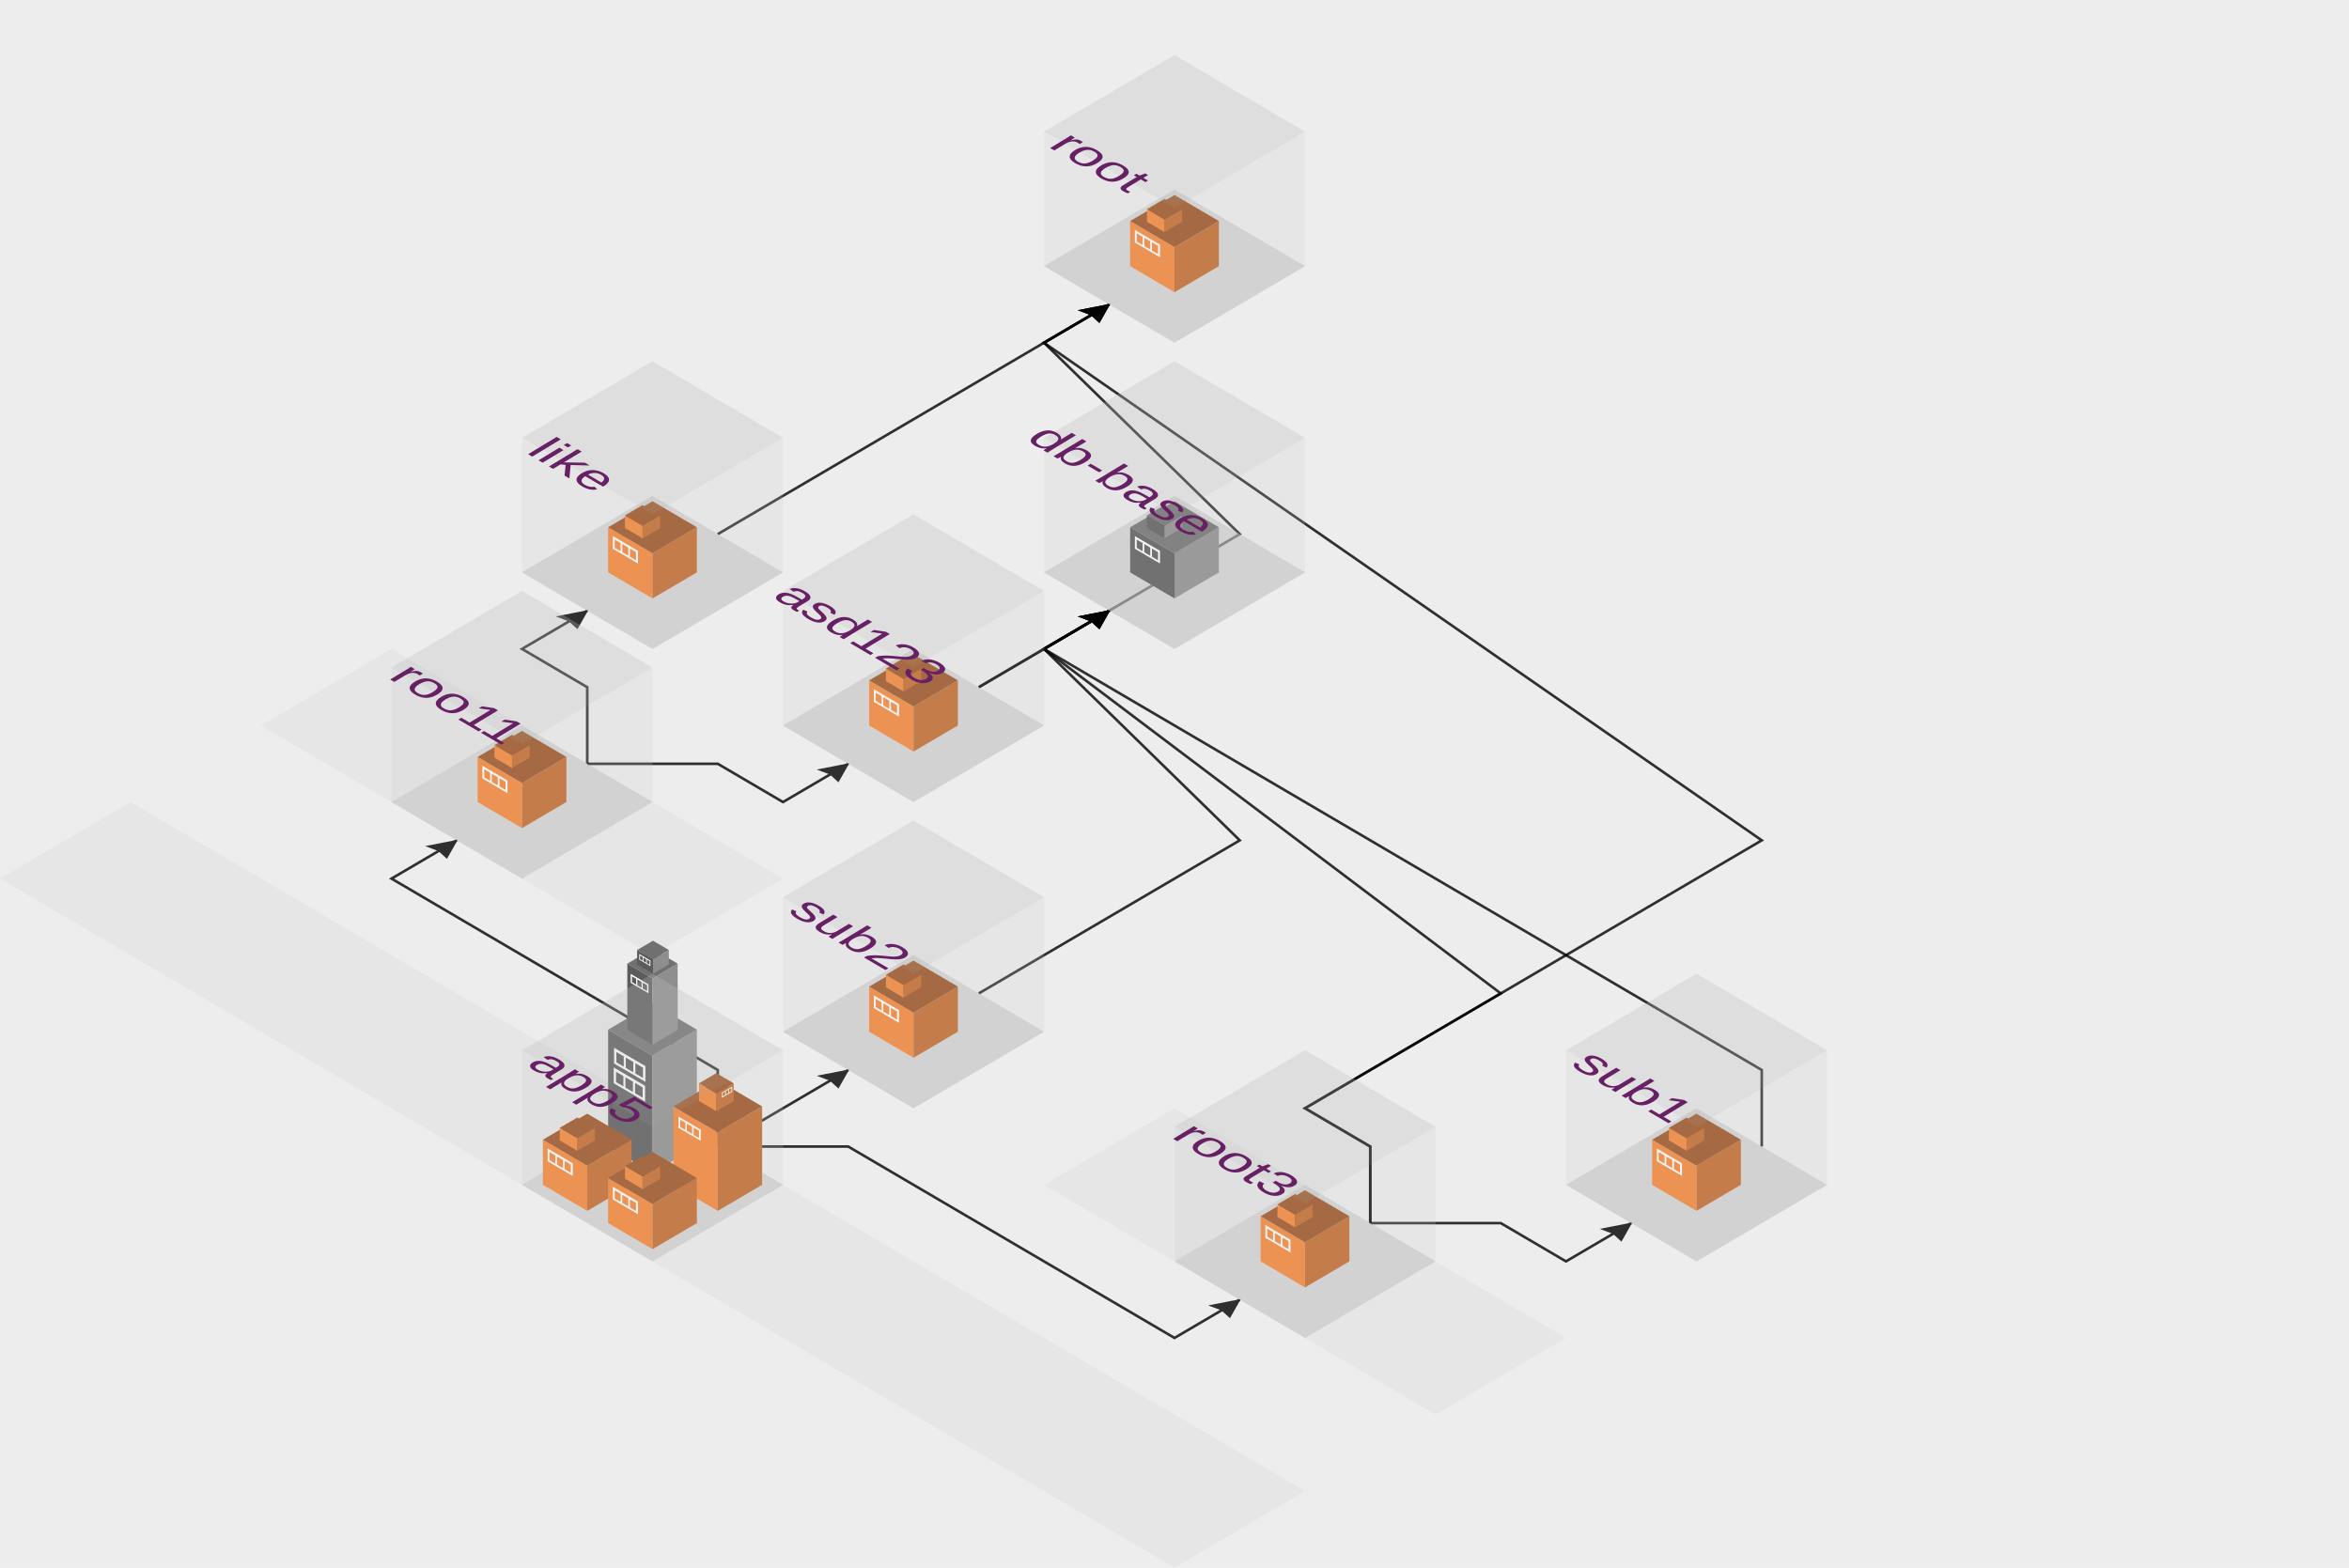
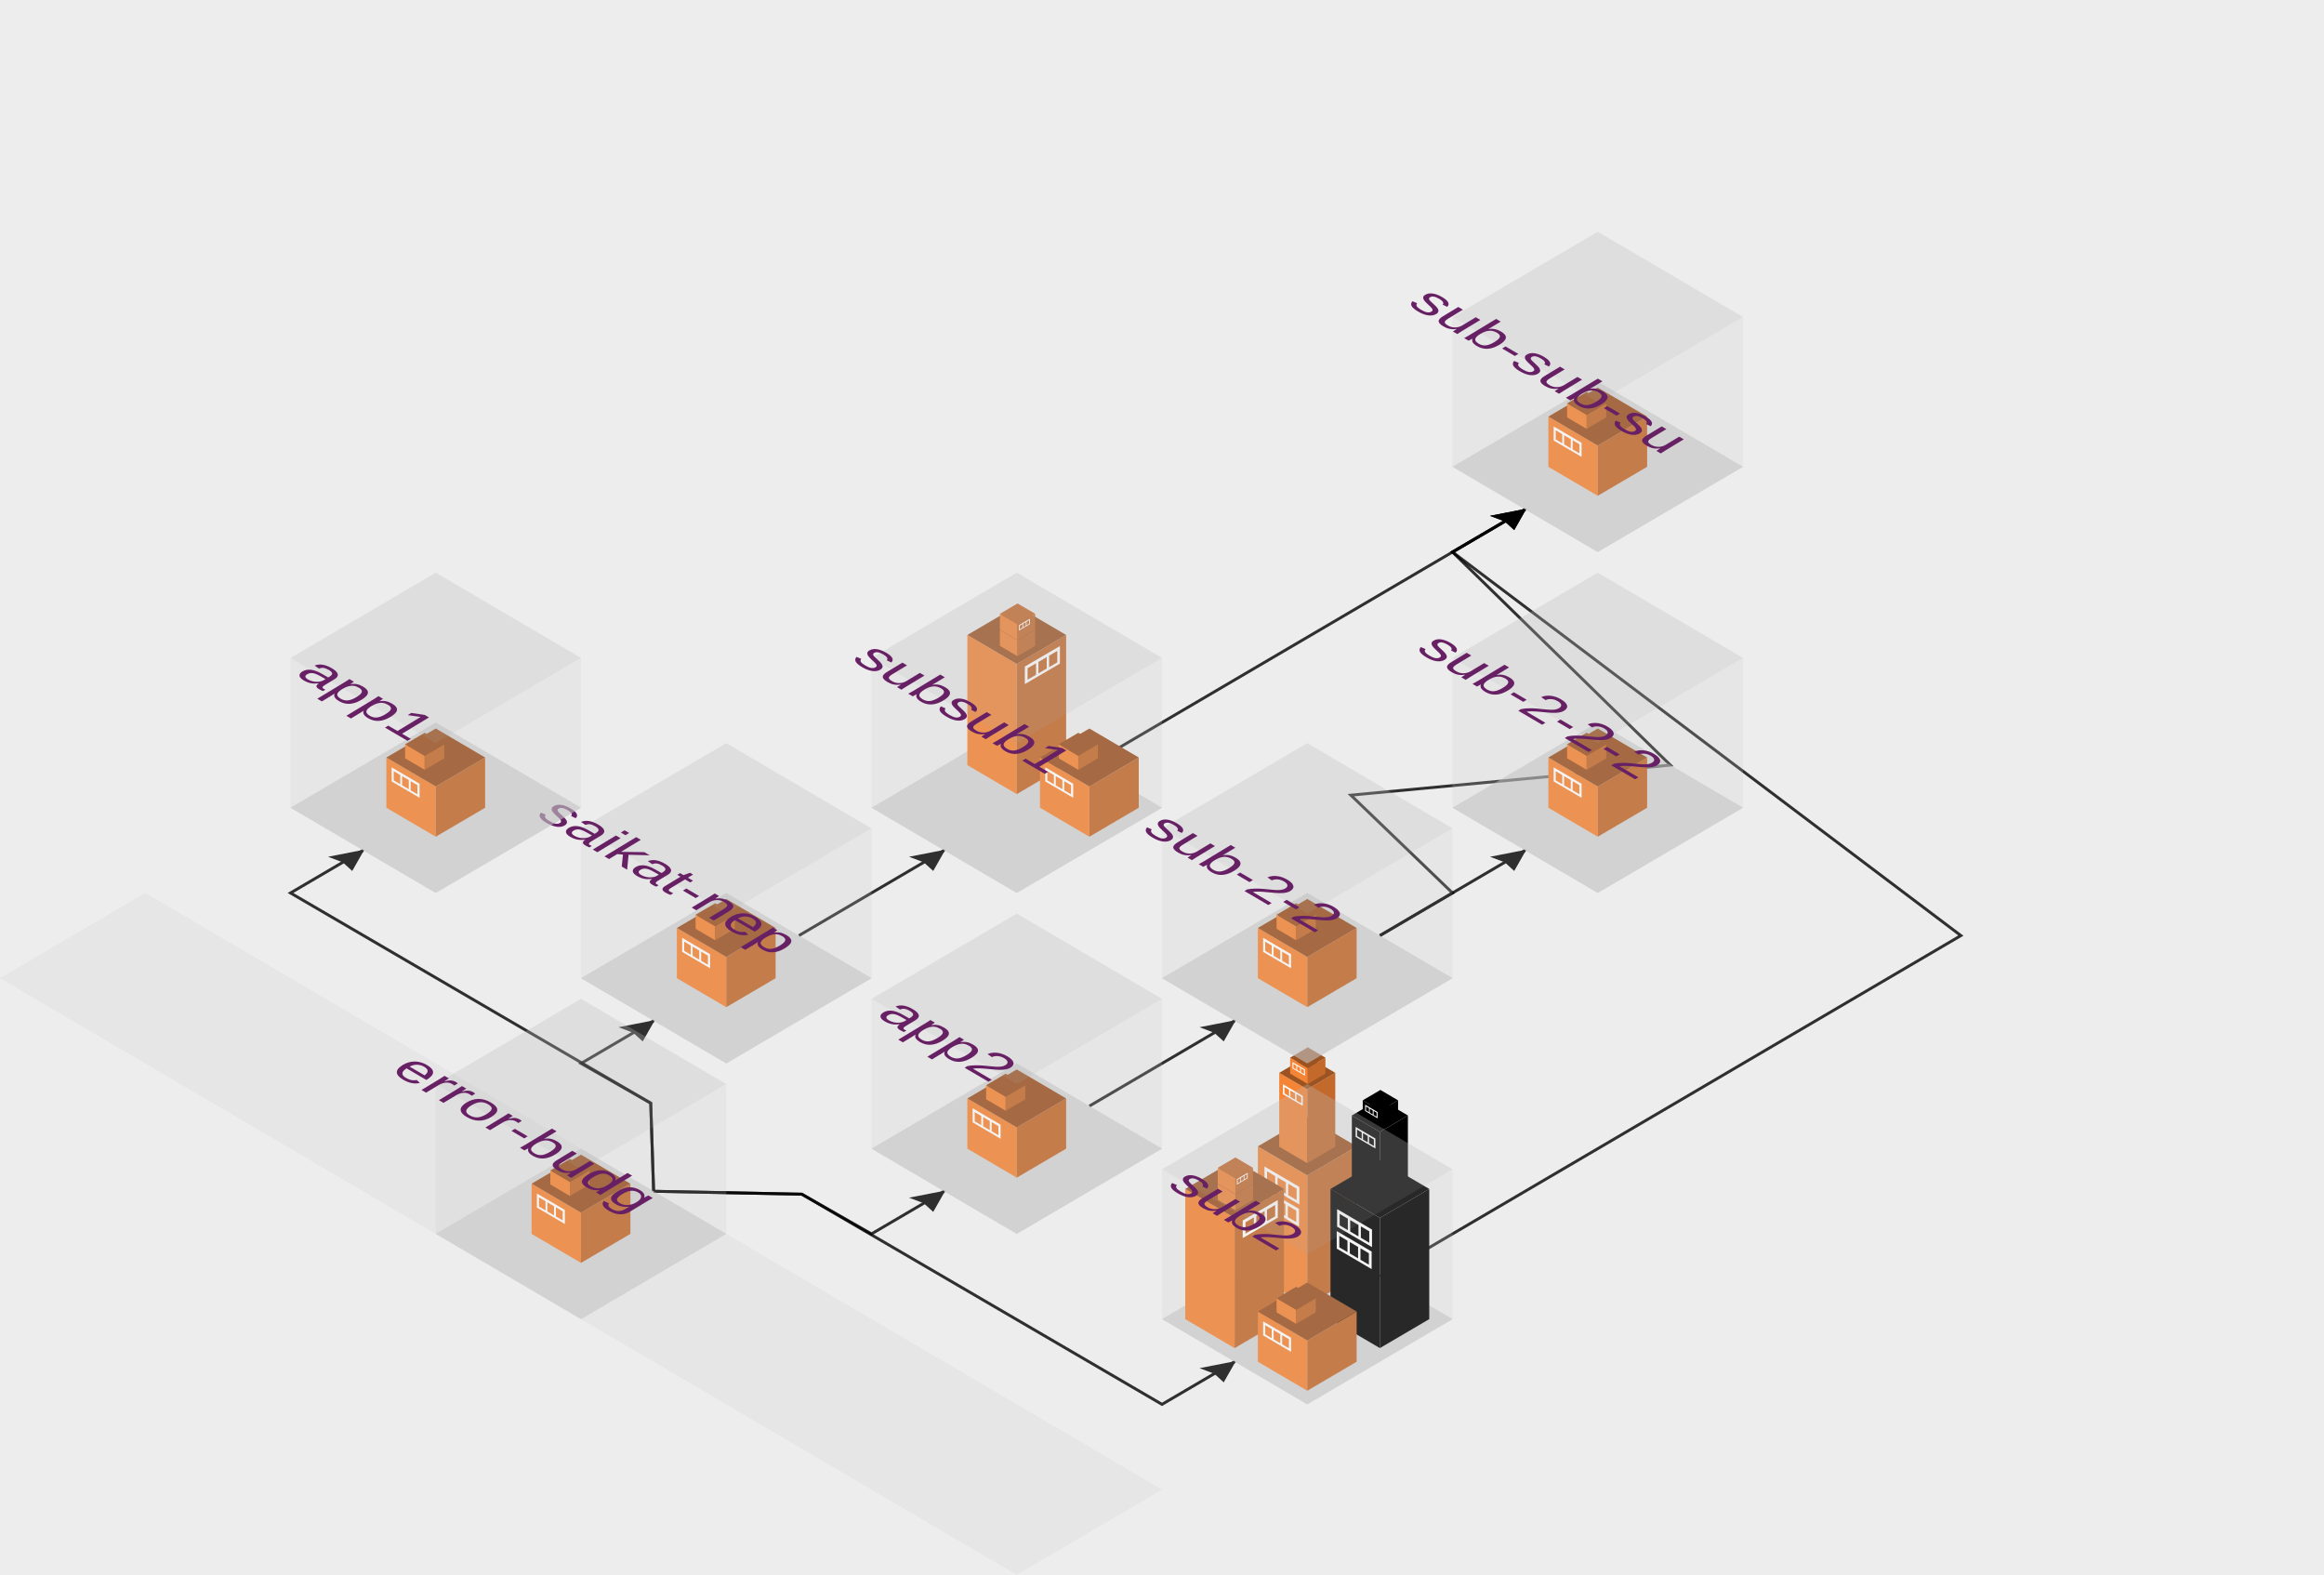
- <svg xmlns="http://www.w3.org/2000/svg" xmlns:xlink="http://www.w3.org/1999/xlink" baseProfile="full" height="600.688" version="1.1" width="900.0">
+ <svg xmlns="http://www.w3.org/2000/svg" xmlns:xlink="http://www.w3.org/1999/xlink" baseProfile="full" height="542.018" version="1.1" width="800.0">
  <defs>
    <filter id="brightness">
      <feComponentTransfer in="SourceGraphic">
        <feFuncR slope="0.6" type="linear" />
        <feFuncG slope="0.6" type="linear" />
        <feFuncB slope="0.6" type="linear" />
      </feComponentTransfer>
    </filter>
    <filter id="darker">
      <feComponentTransfer in="SourceGraphic">
        <feFuncR slope="0.4" type="linear" />
        <feFuncG slope="0.4" type="linear" />
        <feFuncB slope="0.4" type="linear" />
      </feComponentTransfer>
    </filter>
    <marker id="arrow" markerHeight="12.5" markerUnits="strokeWidth" markerWidth="12.5" refX="152" refY="3" viewBox="0,0,157.21,92.25">
      <polyline fill="#000" points="0,30.75 157.21,0 104.81,92.25 63.79,54.82" />
    </marker>
    <symbol id="grid.base" preserveAspectRatio="xMidYMax meet" viewBox="0,0,266.4,156.32">
      <polygon fill="#bababa" points="133.2,0 0,78.16 133.2,156.32 266.4,78.16" />
    </symbol>
    <style type="text/css">.dark{fill: currentColor;}.darker{filter: url(#brightness)}.2darker{filter: url(#darker)}text{font-family:Arial, Helvetica, sans-serif; fill: #672064;}.white{fill:#fff;}</style>
-     <symbol id="application.medium" preserveAspectRatio="xMidYMax meet" viewBox="0,0,266.4,291.76">
+     <symbol id="default" preserveAspectRatio="xMidYMax meet" viewBox="0,0,266.4,291.76">
      <polygon class="dark" points="133.2,291.76 0,213.6 0,78.16 133.2,156.32" />
      <polygon class="light" points="133.2,291.76 266.4,213.6 266.4,78.16 133.2,156.32" />
      <polygon class="darker" points="133.2,0 0,78.16 133.2,156.32 266.4,78.16" />
      <polygon class="dark" points="103.31,111.32 50.51,80.33 50.5,42.49 103.31,73.48" />
      <polygon class="light" points="103.31,111.32 156.12,80.33 156.12,42.49 103.31,73.48" />
      <polygon class="darker" points="103.31,11.51 50.5,42.49 103.31,73.48 156.12,42.49" />
      <path class="white" d="M14.24,142.62l75.41,44.22V148.9L14.24,104.65ZM65.56,142l18.16,10.65v24.69L65.56,166.65Zm-23-13.52L60.42,139v24.68L42.53,153.14ZM19.85,115.1l17.61,10.38v24.68L19.85,139.82Z" />
    </symbol>
    <style type="text/css">.aws{color: #f58536;fill: #c4692c;}</style>
    <symbol id="boundaries_box.front" preserveAspectRatio="xMidYMax meet" viewBox="0,0,265.58,292.78">
      <polygon fill="#bababa" fill-opacity="0.3" points="132.79,0 0,77.92 132.79,155.84 265.58,77.92 132.79,0" />
      <polygon fill="#ccc" fill-opacity="0.2" points="132.79,155.84 132.79,292.78 0,214.86 0,77.92 132.79,155.84" />
      <polygon fill="#ccc" fill-opacity="0.2" points="265.58,77.92 265.58,214.86 132.79,292.78 132.79,155.84 265.58,77.92" />
    </symbol>
-     <symbol id="default" preserveAspectRatio="xMidYMax meet" viewBox="0,0,266.4,291.76">
+     <symbol id="application.medium" preserveAspectRatio="xMidYMax meet" viewBox="0,0,266.4,291.76">
      <polygon class="dark" points="133.2,291.76 0,213.6 0,78.16 133.2,156.32" />
      <polygon class="light" points="133.2,291.76 266.4,213.6 266.4,78.16 133.2,156.32" />
      <polygon class="darker" points="133.2,0 0,78.16 133.2,156.32 266.4,78.16" />
      <polygon class="dark" points="103.31,111.32 50.51,80.33 50.5,42.49 103.31,73.48" />
      <polygon class="light" points="103.31,111.32 156.12,80.33 156.12,42.49 103.31,73.48" />
      <polygon class="darker" points="103.31,11.51 50.5,42.49 103.31,73.48 156.12,42.49" />
      <path class="white" d="M14.24,142.62l75.41,44.22V148.9L14.24,104.65ZM65.56,142l18.16,10.65v24.69L65.56,166.65Zm-23-13.52L60.42,139v24.68L42.53,153.14ZM19.85,115.1l17.61,10.38v24.68L19.85,139.82Z" />
    </symbol>
-     <style type="text/css">.premise{color: #5b5b5b;fill: #8e8e8e;}</style>
    <symbol id="application.8xlarge" preserveAspectRatio="xMidYMax meet" viewBox="0,0,266.4,696.19">
      <polygon class="dark" points="133.2,696.18 0,618.02 0,267.02 133.2,345.19" />
      <polygon class="light" points="133.2,696.18 266.4,618.02 266.4,267.02 133.2,345.19" />
      <polygon class="darker" points="133.2,188.87 0,267.02 133.2,345.19 266.4,267.02" />
      <polygon class="dark" points="133.2,312.39 57.61,268.03 57.61,68.83 133.2,113.19" />
      <polygon class="light" points="133.2,312.39 208.79,268.03 208.79,68.83 133.2,113.19" />
      <polygon class="darker" points="133.2,24.48 57.61,68.83 133.2,113.19 208.79,68.83" />
      <polygon class="dark" points="134.63,98.78 87.01,70.84 87.01,27.94 134.63,55.88" />
      <polygon class="light" points="134.63,98.78 182.24,70.84 182.24,27.94 134.63,55.88" />
      <polygon class="darker" points="134.63,0 87.01,27.94 134.63,55.88 182.24,27.94" />
      <path class="white" d="M16.8,427.93,111,483.13V435.77L16.8,380.53Zm64.07-.82,22.68,13.3v30.82l-22.68-13.3ZM52.12,410.24l22.33,13.1v30.82l-22.33-13.1ZM23.81,393.57l22,12.95v30.82l-22-12.91Z" />
      <path class="white" d="M17.8,368.68,112,423.88V376.52L17.8,321.27Zm64.08-.83,22.67,13.31V412L81.88,398.67ZM53.12,351l22.33,13.1V394.9L53.12,381.8ZM24.81,334.32l22,12.95v30.82l-22-12.91Z" />
      <path class="white" d="M67.71,126.52l53.43,31.33V131L67.71,99.62Zm36.36-.47,12.87,7.55v17.49l-12.87-7.55Zm-16.31-9.57,12.67,7.43v17.5L87.76,134ZM71.69,107l12.47,7.35v17.49l-12.47-7.33Z" />
      <path class="white" d="M93.37,56.78,127,76.51V59.58L93.37,39.83Zm22.91-.3,8.1,4.76v11l-8.1-4.75Zm-10.28-6,8,4.68v11l-8-4.68Zm-10.12-6,7.86,4.63v11l-7.86-4.62Z" />
    </symbol>
-     <symbol id="application.large" preserveAspectRatio="xMidYMax meet" viewBox="0,0,266.4,413.53">
-       <polygon class="dark" points="133.2,413.53 0,335.37 0,99.92 133.2,178.08" />
-       <polygon class="light" points="133.2,413.53 266.4,335.37 266.4,99.92 133.2,178.08" />
-       <polygon class="darker" points="133.2,21.76 0,99.92 133.2,178.08 266.4,99.92" />
-       <polygon class="dark" points="129.04,114.34 76.84,83.71 76.84,30.63 129.04,61.26" />
-       <polygon class="light" points="129.04,114.34 181.25,83.71 181.25,30.63 129.04,61.26" />
-       <polygon class="darker" points="129.04,0 76.84,30.63 129.04,61.26 181.25,30.63" />
-       <path class="white" d="M15.42,164.09l66.66,39.09V169.64L15.42,130.52Zm45.37-.58,16.05,9.42v21.82l-16.05-9.42ZM40.43,151.56l15.81,9.28v21.82l-15.81-9.28Zm-20-11.8L36,148.93v21.82l-15.57-9.14Z" />
-       <path class="white" d="M145.8,58.39l30.94-18.14V55.81L145.8,74Zm21.06.27,7.45-4.37V44.16l-7.45,4.37Zm-9.45,5.55,7.34-4.31V49.77l-7.34,4.31Zm-9.3,5.47,7.22-4.25V55.3l-7.22,4.24Z" />
+     <symbol id="application.2xlarge" preserveAspectRatio="xMidYMax meet" viewBox="0,0,266.4,514.15">
+       <polygon class="dark" points="133.2,514.15 0,435.99 0,84.99 133.2,163.15" />
+       <polygon class="light" points="133.2,514.15 266.4,435.99 266.4,84.99 133.2,163.15" />
+       <polygon class="darker" points="133.2,6.83 0,84.99 133.2,163.15 266.4,84.99" />
+       <polygon class="dark" points="135.31,142.34 87.69,114.4 87.69,71.5 135.31,99.44" />
+       <polygon class="light" points="135.31,142.34 182.92,114.4 182.92,71.5 135.31,99.44" />
+       <polygon class="dark" points="135.31,98.78 87.69,70.84 87.69,27.94 135.31,55.88" />
+       <polygon class="light" points="135.31,98.78 182.92,70.84 182.92,27.94 135.31,55.88" />
+       <polygon class="2darker" points="135.31,0 87.69,27.94 135.31,55.88 182.92,27.94" />
+       <path class="white" d="M249.6,162.31,155,217.51V170.15l94.62-55.24Zm-64.4-.82-22.78,13.3v30.82l22.78-13.3Zm28.9-16.87-22.44,13.1v30.82l22.44-13.1ZM242.55,128l-22.09,13v30.82l22.09-12.92Z" />
+       <path class="white" d="M168.54,56,139.16,73.22V58.45l29.38-17.24Zm-20-.26-7.07,4.15v9.62l7.07-4.15Zm9-5.26-7,4.09v9.61l7-4.09Zm8.84-5.2-6.86,4v9.62l6.86-4Z" />
    </symbol>
  </defs>
-   <rect fill="#ededed" height="600.688" width="900.0" x="0" y="0" />
-   <path d="M275.0 439.346 275.0 410.011 150.0 336.674 175.0 322.007" fill="none" marker-end="url(#arrow)" opacity="0.8" stroke="black" stroke-width="1" />
-   <path d="M275.0 439.346 300.0 424.679 300.0 424.679 325.0 410.011" fill="none" marker-end="url(#arrow)" opacity="0.8" stroke="black" stroke-width="1" />
-   <path d="M275.0 439.346 325.0 439.346 450.0 512.683 475.0 498.016" fill="none" marker-end="url(#arrow)" opacity="0.8" stroke="black" stroke-width="1" />
-   <path d="M225.0 292.672 225.0 263.337 200.0 248.67 225.0 234.002" fill="none" marker-end="url(#arrow)" opacity="0.8" stroke="black" stroke-width="1" />
-   <path d="M225.0 292.672 275.0 292.672 300.0 307.339 325.0 292.672" fill="none" marker-end="url(#arrow)" opacity="0.8" stroke="black" stroke-width="1" />
-   <path d="M675.0 439.346 675.0 410.011 400.0 248.67 425.0 234.002" fill="none" marker-end="url(#arrow)" opacity="0.8" stroke="black" stroke-width="1" />
-   <path d="M375.0 380.676 400.0 366.009 400.0 366.009 475.0 322.007 400.0 248.67 425.0 234.002" fill="none" marker-end="url(#arrow)" opacity="0.8" stroke="black" stroke-width="1" />
-   <path d="M275.0 204.667 300.0 190.0 300.0 190.0 375.0 145.998 400.0 131.33 425.0 116.663" fill="none" marker-end="url(#arrow)" opacity="0.8" stroke="black" stroke-width="1" />
-   <path d="M525.0 468.681 525.0 439.346 500.0 424.679 575.0 380.676 400.0 248.67 425.0 234.002" fill="none" marker-end="url(#arrow)" opacity="0.8" stroke="black" stroke-width="1" />
-   <path d="M525.0 468.681 525.0 439.346 500.0 424.679 675.0 322.007 400.0 131.33 425.0 116.663" fill="none" marker-end="url(#arrow)" opacity="0.8" stroke="black" stroke-width="1" />
-   <path d="M525.0 468.681 575.0 468.681 600.0 483.348 625.0 468.681" fill="none" marker-end="url(#arrow)" opacity="0.8" stroke="black" stroke-width="1" />
-   <path d="M375.0 263.337 400.0 248.67 400.0 248.67 475.0 204.667 400.0 131.33 425.0 116.663" fill="none" marker-end="url(#arrow)" opacity="0.8" stroke="black" stroke-width="1" />
-   <path d="M375.0 263.337 400.0 248.67 400.0 248.67 425.0 234.002" fill="none" marker-end="url(#arrow)" opacity="0.8" stroke="black" stroke-width="1" />
-   <polyline fill="#ccc" fill-opacity="0.2" points="400.0,101.996 450.0,72.661 500.0,101.996 450.0,131.33" />
-   <use class="default" fill-opacity="0.4" height="190.0" width="100" x="400.0" xlink:href="#grid.base" y="-58.67" />
-   <use class="aws" height="95.0" width="34.0" x="433.0" xlink:href="#application.medium" y="16.969" />
-   <use class="default" height="190.0" width="100" x="400.0" xlink:href="#boundaries_box.front" y="-58.67" />
-   <text font-size="18.0" transform="translate(400.0, -58.66965) skewY(30.404) skewX(-40.0) translate(-303.22, 172.6697)" x="400.0" y="-58.67">root</text>
-   <polyline fill="#ccc" fill-opacity="0.2" points="400.0,219.335 450.0,190.0 500.0,219.335 450.0,248.67" />
-   <use class="default" fill-opacity="0.4" height="190.0" width="100" x="400.0" xlink:href="#grid.base" y="58.67" />
-   <use class="premise" height="95.0" width="34.0" x="433.0" xlink:href="#default" y="134.309" />
-   <use class="default" height="190.0" width="100" x="400.0" xlink:href="#boundaries_box.front" y="58.67" />
-   <text font-size="18.0" transform="translate(400.0, 58.66965) skewY(30.404) skewX(-40.0) translate(-311.86, 55.33035)" x="400.0" y="58.67">db-base</text>
-   <polyline fill="#ccc" fill-opacity="0.2" points="200.0,219.335 250.0,190 300.0,219.335 250.0,248.67" />
-   <use class="default" fill-opacity="0.4" height="190.0" width="100" x="200.0" xlink:href="#grid.base" y="58.67" />
-   <use class="aws" height="95.0" width="34.0" x="233.0" xlink:href="#application.medium" y="134.309" />
-   <use class="default" height="190.0" width="100" x="200.0" xlink:href="#boundaries_box.front" y="58.67" />
-   <text font-size="18.0" transform="translate(200.0, 58.66965) skewY(30.404) skewX(-40.0) translate(-103.22, 55.33035)" x="200.0" y="58.67">like</text>
-   <polyline fill="#ccc" fill-opacity="0.2" points="300.0,278.004 350.0,248.67 400.0,278.004 350.0,307.339" />
-   <use class="default" fill-opacity="0.4" height="190.0" width="100" x="300.0" xlink:href="#grid.base" y="117.339" />
-   <use class="aws" height="95.0" width="34.0" x="333.0" xlink:href="#application.medium" y="192.978" />
-   <use class="default" height="190.0" width="100" x="300.0" xlink:href="#boundaries_box.front" y="117.339" />
-   <text font-size="18.0" transform="translate(300.0, 117.3393) skewY(30.404) skewX(-40.0) translate(-208.98, -3.339303)" x="300.0" y="117.339">asd123</text>
-   <polyline fill="#ccc" fill-opacity="0.2" points="600.0,454.013 650.0,424.679 700.0,454.013 650.0,483.348" />
-   <use class="default" fill-opacity="0.4" height="190.0" width="100" x="600.0" xlink:href="#grid.base" y="293.348" />
-   <use class="aws" height="95.0" width="34.0" x="633.0" xlink:href="#application.medium" y="368.987" />
-   <use class="default" height="190.0" width="100" x="600.0" xlink:href="#boundaries_box.front" y="293.348" />
-   <text font-size="18.0" transform="translate(600.0, 293.3483) skewY(30.404) skewX(-40.0) translate(-503.22, -179.3483)" x="600.0" y="293.348">sub1</text>
-   <polyline fill="#ccc" fill-opacity="0.2" points="100.0,278.004 150.0,248.67 300.0,336.674 250.0,366.009" />
-   <use class="default" fill-opacity="0.4" height="190.0" width="100" x="150.0" xlink:href="#grid.base" y="146.674" />
-   <use class="aws" height="95.0" width="34.0" x="183.0" xlink:href="#application.medium" y="222.313" />
-   <use class="default" height="190.0" width="100" x="150.0" xlink:href="#boundaries_box.front" y="146.674" />
-   <text font-size="18.0" transform="translate(150.0, 146.6741) skewY(30.404) skewX(-40.0) translate(-56.1, -32.67413)" x="150.0" y="146.674">roo11</text>
+   <rect fill="#ededed" height="542.018" width="800.0" x="0" y="0" />
+   <path d="M275.0 322.007 300.0 307.339 300.0 307.339 325.0 292.672" fill="none" marker-end="url(#arrow)" opacity="0.8" stroke="black" stroke-width="1" />
+   <path d="M475.0 322.007 500.0 307.339 465.0 273.672 575.0 263.337 500.0 190.0 525.0 175.333" fill="none" marker-end="url(#arrow)" opacity="0.8" stroke="black" stroke-width="1" />
+   <path d="M475.0 322.007 500.0 307.339 500.0 307.339 525.0 292.672" fill="none" marker-end="url(#arrow)" opacity="0.8" stroke="black" stroke-width="1" />
+   <path d="M475.0 439.346 500.0 424.679 500.0 424.679 675.0 322.007 500.0 190.0 525.0 175.333" fill="none" marker-end="url(#arrow)" opacity="0.8" stroke="black" stroke-width="1" />
+   <path d="M375.0 263.337 400.0 248.67 400.0 248.67 475.0 204.667 500.0 190.0 525.0 175.333" fill="none" marker-end="url(#arrow)" opacity="0.8" stroke="black" stroke-width="1" />
+   <path d="M375.0 380.676 400.0 366.009 400.0 366.009 425.0 351.342" fill="none" marker-end="url(#arrow)" opacity="0.8" stroke="black" stroke-width="1" />
+   <path d="M225.0 410.011 224.0 379.676 100.0 307.339 125.0 292.672" fill="none" marker-end="url(#arrow)" opacity="0.8" stroke="black" stroke-width="1" />
+   <path d="M225.0 410.011 224.0 379.676 200.0 366.009 225.0 351.342" fill="none" marker-end="url(#arrow)" opacity="0.8" stroke="black" stroke-width="1" />
+   <path d="M225.0 410.011 276.0 411.011 300.0 424.679 325.0 410.011" fill="none" marker-end="url(#arrow)" opacity="0.8" stroke="black" stroke-width="1" />
+   <path d="M225.0 410.011 276.0 411.011 400.0 483.348 425.0 468.681" fill="none" marker-end="url(#arrow)" opacity="0.8" stroke="black" stroke-width="1" />
+   <polyline fill="#ccc" fill-opacity="0.2" points="200.0,336.674 250.0,307.339 300.0,336.674 250.0,366.009" />
+   <use class="default" fill-opacity="0.4" height="190.0" width="100" x="200.0" xlink:href="#grid.base" y="176.009" />
+   <use class="aws" height="95.0" width="34.0" x="233.0" xlink:href="#default" y="251.648" />
+   <use class="default" height="190.0" width="100" x="200.0" xlink:href="#boundaries_box.front" y="176.009" />
+   <text font-size="18.0" transform="translate(200.0, 176.009) skewY(30.404) skewX(-40.0) translate(-120.5, -62.00895)" x="200.0" y="176.009">saikat-nep</text>
  <polyline fill="#ccc" fill-opacity="0.2" points="300.0,395.344 350.0,366.009 400.0,395.344 350.0,424.679" />
  <use class="default" fill-opacity="0.4" height="190.0" width="100" x="300.0" xlink:href="#grid.base" y="234.679" />
  <use class="aws" height="95.0" width="34.0" x="333.0" xlink:href="#application.medium" y="310.318" />
  <use class="default" height="190.0" width="100" x="300.0" xlink:href="#boundaries_box.front" y="234.679" />
-   <text font-size="18.0" transform="translate(300.0, 234.6786) skewY(30.404) skewX(-40.0) translate(-203.22, -120.6786)" x="300.0" y="234.679">sub2</text>
-   <polyline fill="#ccc" fill-opacity="0.2" points="400.0,454.013 450.0,424.679 600.0,512.683 550.0,542.018" />
-   <use class="default" fill-opacity="0.4" height="190.0" width="100" x="450.0" xlink:href="#grid.base" y="322.683" />
-   <use class="aws" height="95.0" width="34.0" x="483.0" xlink:href="#application.medium" y="398.322" />
-   <use class="default" height="190.0" width="100" x="450.0" xlink:href="#boundaries_box.front" y="322.683" />
-   <text font-size="18.0" transform="translate(450.0, 322.6831) skewY(30.404) skewX(-40.0) translate(-356.1, -208.6831)" x="450.0" y="322.683">root3</text>
-   <polyline fill="#ccc" fill-opacity="0.2" points="0.0,336.674 50.0,307.339 500.0,571.353 450.0,600.688" />
-   <use class="default" fill-opacity="0.4" height="190.0" width="100" x="200.0" xlink:href="#grid.base" y="293.348" />
-   <use class="premise" height="95.0" width="34.0" x="233.0" xlink:href="#application.8xlarge" y="354.32" />
-   <use class="aws" height="95.0" width="34.0" x="258.0" xlink:href="#application.large" y="368.987" />
-   <use class="aws" height="95.0" width="34.0" x="208.0" xlink:href="#application.medium" y="368.987" />
-   <use class="aws" height="95.0" width="34.0" x="233.0" xlink:href="#application.medium" y="383.655" />
-   <use class="default" height="190.0" width="100" x="200.0" xlink:href="#boundaries_box.front" y="293.348" />
-   <text font-size="18.0" transform="translate(200.0, 293.3483) skewY(30.404) skewX(-40.0) translate(-103.22, -179.3483)" x="200.0" y="293.348">app5</text>
+   <text font-size="18.0" transform="translate(300.0, 234.6786) skewY(30.404) skewX(-40.0) translate(-203.22, -120.6786)" x="300.0" y="234.679">app2</text>
+   <polyline fill="#ccc" fill-opacity="0.2" points="400.0,454.013 450.0,424.679 500.0,454.013 450.0,483.348" />
+   <use class="default" fill-opacity="0.4" height="190.0" width="100" x="400.0" xlink:href="#grid.base" y="293.348" />
+   <use class="aws" height="95.0" width="34.0" x="433.0" xlink:href="#application.8xlarge" y="354.32" />
+   <use class="premise" height="95.0" width="34.0" x="458.0" xlink:href="#application.8xlarge" y="368.987" />
+   <use class="aws" height="95.0" width="34.0" x="408.0" xlink:href="#application.2xlarge" y="368.987" />
+   <use class="aws" height="95.0" width="34.0" x="433.0" xlink:href="#application.medium" y="383.655" />
+   <use class="default" height="190.0" width="100" x="400.0" xlink:href="#boundaries_box.front" y="293.348" />
+   <text font-size="18.0" transform="translate(400.0, 293.3483) skewY(30.404) skewX(-40.0) translate(-303.22, -179.3483)" x="400.0" y="293.348">sub2</text>
+   <polyline fill="#ccc" fill-opacity="0.2" points="100.0,278.004 150.0,248.67 200.0,278.004 150.0,307.339" />
+   <use class="default" fill-opacity="0.4" height="190.0" width="100" x="100.0" xlink:href="#grid.base" y="117.339" />
+   <use class="aws" height="95.0" width="34.0" x="133.0" xlink:href="#application.medium" y="192.978" />
+   <use class="default" height="190.0" width="100" x="100.0" xlink:href="#boundaries_box.front" y="117.339" />
+   <text font-size="18.0" transform="translate(100.0, 117.3393) skewY(30.404) skewX(-40.0) translate(-3.22, -3.339303)" x="100.0" y="117.339">app1</text>
+   <polyline fill="#ccc" fill-opacity="0.2" points="400.0,336.674 450.0,307.339 500.0,336.674 450.0,366.009" />
+   <use class="default" fill-opacity="0.4" height="190.0" width="100" x="400.0" xlink:href="#grid.base" y="176.009" />
+   <use class="aws" height="95.0" width="34.0" x="433.0" xlink:href="#application.medium" y="251.648" />
+   <use class="default" height="190.0" width="100" x="400.0" xlink:href="#boundaries_box.front" y="176.009" />
+   <text font-size="18.0" transform="translate(400.0, 176.009) skewY(30.404) skewX(-40.0) translate(-311.86, -62.00895)" x="400.0" y="176.009">sub-2-2</text>
+   <polyline fill="#ccc" fill-opacity="0.2" points="300.0,278.004 350.0,248.67 400.0,278.004 350.0,307.339" />
+   <use class="default" fill-opacity="0.4" height="190.0" width="100" x="300.0" xlink:href="#grid.base" y="117.339" />
+   <use class="aws" height="95.0" width="34.0" x="333.0" xlink:href="#application.2xlarge" y="178.311" />
+   <use class="aws" height="95.0" width="34.0" x="358.0" xlink:href="#application.medium" y="192.978" />
+   <use class="default" height="190.0" width="100" x="300.0" xlink:href="#boundaries_box.front" y="117.339" />
+   <text font-size="18.0" transform="translate(300.0, 117.3393) skewY(30.404) skewX(-40.0) translate(-211.86, -3.339303)" x="300.0" y="117.339">subsub1</text>
+   <polyline fill="#ccc" fill-opacity="0.2" points="500.0,160.665 550.0,131.33 600.0,160.665 550.0,190.0" />
+   <use class="default" fill-opacity="0.4" height="190.0" width="100" x="500.0" xlink:href="#grid.base" y="0.0" />
+   <use class="aws" height="95.0" width="34.0" x="533.0" xlink:href="#application.medium" y="75.639" />
+   <use class="default" height="190.0" width="100" x="500.0" xlink:href="#boundaries_box.front" y="0.0" />
+   <text font-size="18.0" transform="translate(500.0, 0.0) skewY(30.404) skewX(-40.0) translate(-420.5, 114.0)" x="500.0" y="0.0">sub-sub-su</text>
+   <polyline fill="#ccc" fill-opacity="0.2" points="0.0,336.674 50.0,307.339 400.0,512.683 350.0,542.018" />
+   <use class="default" fill-opacity="0.4" height="190.0" width="100" x="150.0" xlink:href="#grid.base" y="264.013" />
+   <use class="aws" height="95.0" width="34.0" x="183.0" xlink:href="#default" y="339.652" />
+   <use class="default" height="190.0" width="100" x="150.0" xlink:href="#boundaries_box.front" y="264.013" />
+   <text font-size="18.0" transform="translate(150.0, 264.0134) skewY(30.404) skewX(-40.0) translate(-70.5, -150.0134)" x="150.0" y="264.013">error-budg</text>
+   <polyline fill="#ccc" fill-opacity="0.2" points="500.0,278.004 550.0,248.67 600.0,278.004 550.0,307.339" />
+   <use class="default" fill-opacity="0.4" height="190.0" width="100" x="500.0" xlink:href="#grid.base" y="117.339" />
+   <use class="aws" height="95.0" width="34.0" x="533.0" xlink:href="#application.medium" y="192.978" />
+   <use class="default" height="190.0" width="100" x="500.0" xlink:href="#boundaries_box.front" y="117.339" />
+   <text font-size="18.0" transform="translate(500.0, 117.3393) skewY(30.404) skewX(-40.0) translate(-417.62, -3.339303)" x="500.0" y="117.339">sub-2-2-2</text>
</svg>
